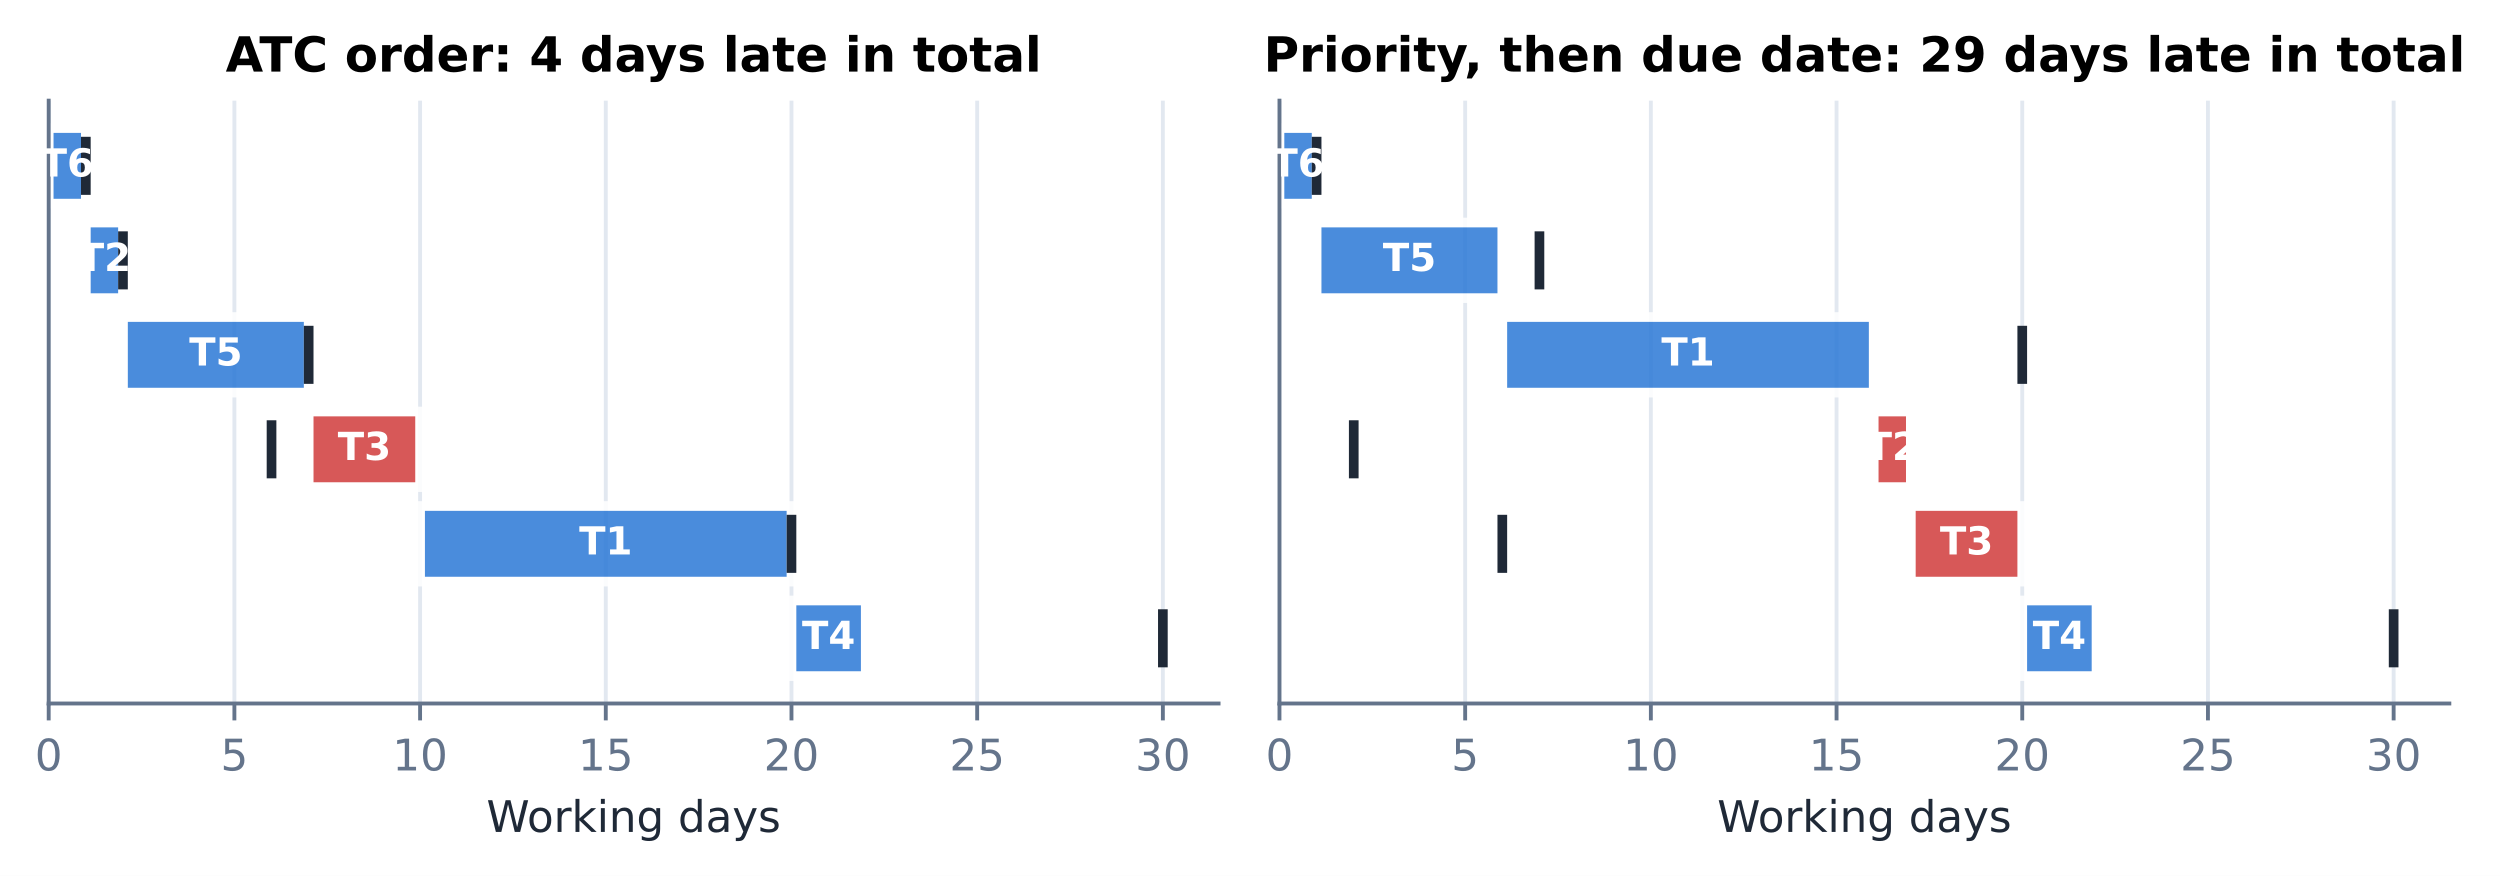
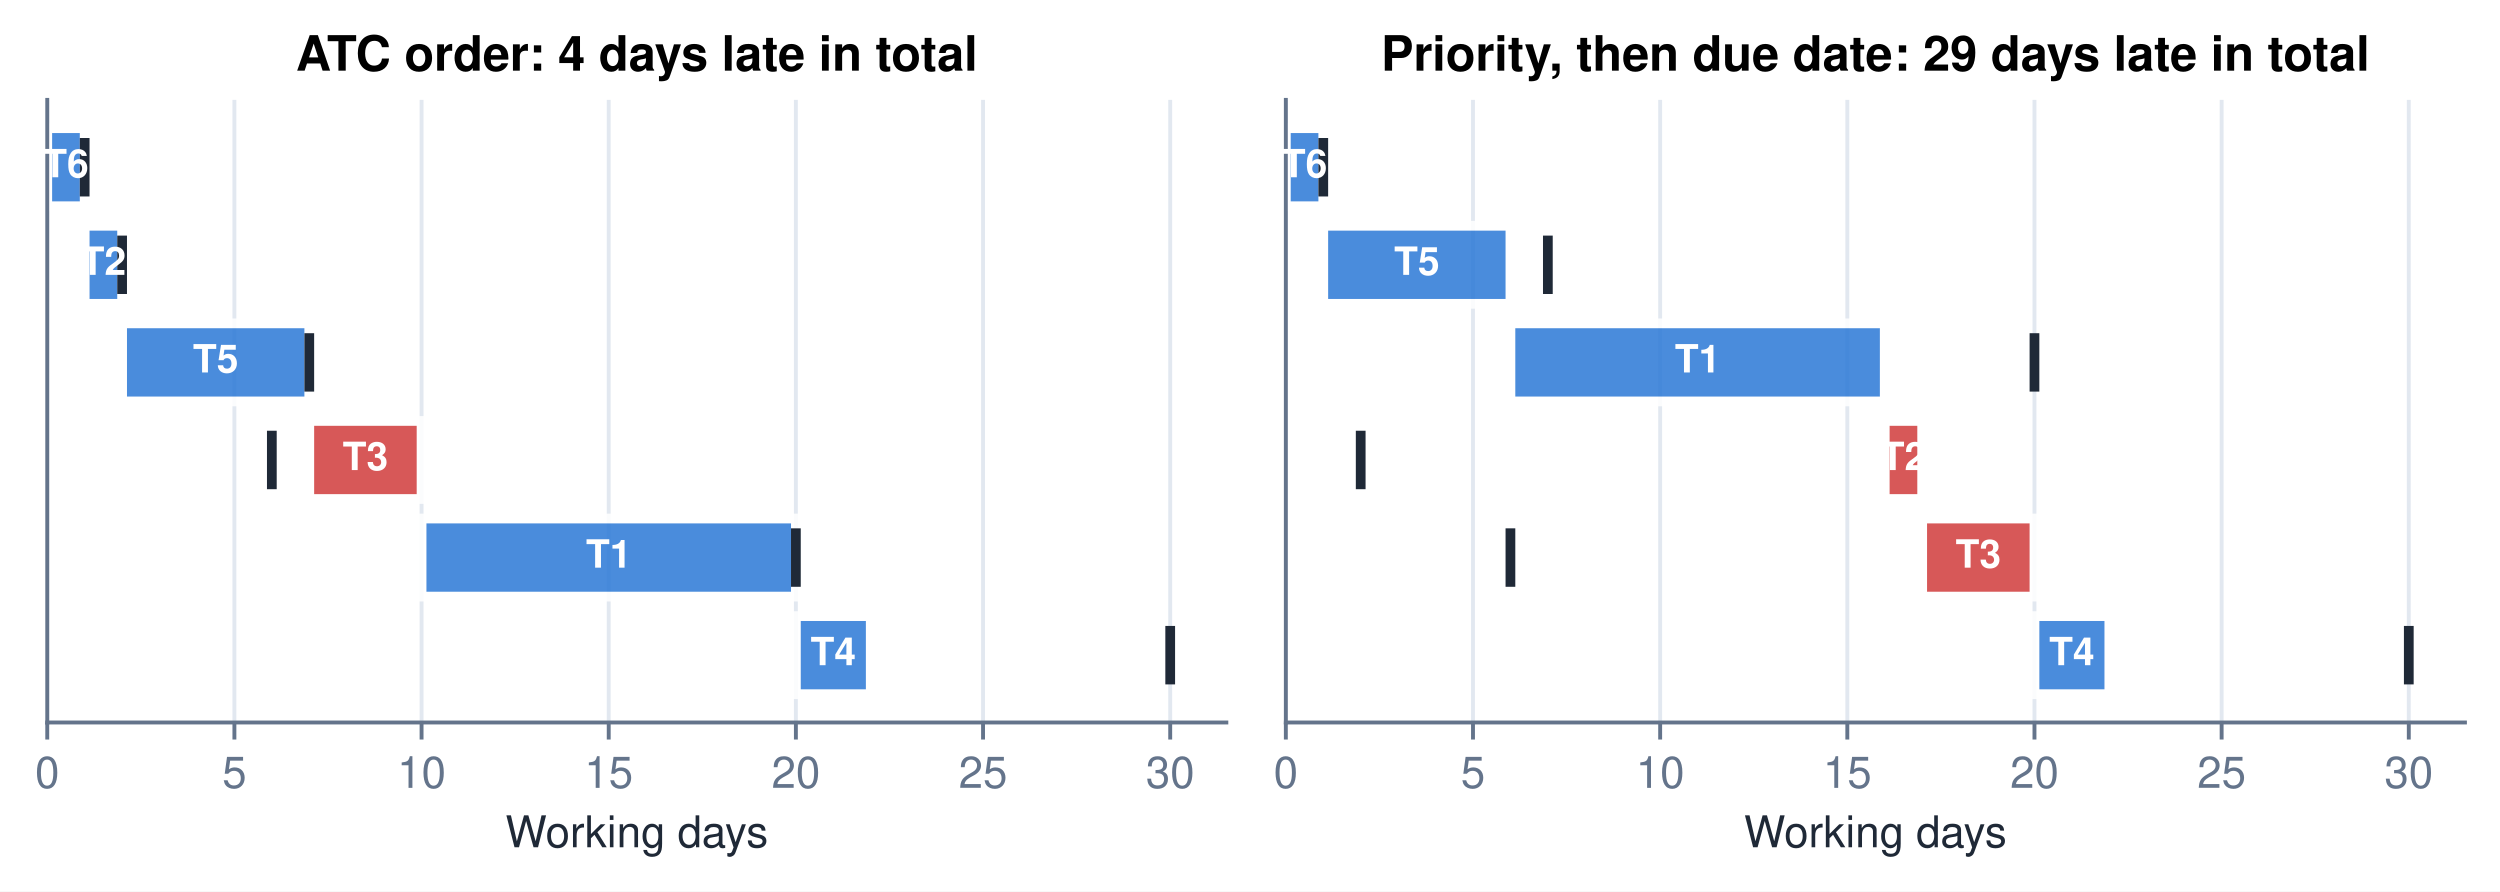
- <svg xmlns="http://www.w3.org/2000/svg" xmlns:xlink="http://www.w3.org/1999/xlink" width="516.626pt" height="180.997pt" viewBox="0 0 516.626 180.997" version="1.1">
+ <svg xmlns="http://www.w3.org/2000/svg" xmlns:xlink="http://www.w3.org/1999/xlink" width="513.366pt" height="183.068pt" viewBox="0 0 513.366 183.068" version="1.1">
  <defs>
    <style type="text/css">*{stroke-linejoin: round; stroke-linecap: butt}</style>
  </defs>
  <g id="figure_1">
    <g id="patch_1">
-       <path d="M 0 180.997  L 516.626 180.997  L 516.626 0  L 0 0  z " style="fill: #ffffff" />
+       <path d="M 0 183.068  L 513.366 183.068  L 513.366 0  L 0 0  z " style="fill: #ffffff" />
    </g>
    <g id="axes_1">
      <g id="patch_2">
-         <path d="M 10.063 145.377  L 251.819 145.377  L 251.819 20.798  L 10.063 20.798  z " style="fill: #ffffff" />
+         <path d="M 9.702 148.36  L 251.826 148.36  L 251.826 20.509  L 9.702 20.509  z " style="fill: #ffffff" />
      </g>
      <g id="matplotlib.axis_1">
        <g id="xtick_1">
          <g id="line2d_1">
-             <path d="M 10.063 145.377  L 10.063 20.798  " clip-path="url(#paafc435e92)" style="fill: none; stroke: #e2e8f0; stroke-width: 0.8; stroke-linecap: square" />
+             <path d="M 9.702 148.36  L 9.702 20.509  " clip-path="url(#p9c52acdbab)" style="fill: none; stroke: #e2e8f0; stroke-width: 0.8; stroke-linecap: square" />
          </g>
          <g id="line2d_2">
            <defs>
-               <path id="ma86a6812cb" d="M 0 0  L 0 3.5  " style="stroke: #64748b; stroke-width: 0.8" />
+               <path id="mafe373a6f6" d="M 0 0  L 0 3.5  " style="stroke: #64748b; stroke-width: 0.8" />
            </defs>
            <g>
-               <use xlink:href="#ma86a6812cb" x="10.063" y="145.377" style="fill: #64748b; stroke: #64748b; stroke-width: 0.8" />
+               <use xlink:href="#mafe373a6f6" x="9.702" y="148.36" style="fill: #64748b; stroke: #64748b; stroke-width: 0.8" />
            </g>
          </g>
          <g id="text_1">
-             <text style="font-size: 9px; font-family: 'DejaVu Sans'; text-anchor: middle; fill: #64748b" x="10.063" y="159.215" transform="rotate(-0 10.06312 159.2152)">0</text>
+             <text style="font-size: 9px; font-family: 'Helvetica Neue', 'Helvetica', 'Arial', 'DejaVu Sans', sans-serif; text-anchor: middle; fill: #64748b" x="9.702" y="161.787" transform="rotate(-0 9.701719 161.7868)">0</text>
          </g>
        </g>
        <g id="xtick_2">
          <g id="line2d_3">
-             <path d="M 48.437 145.377  L 48.437 20.798  " clip-path="url(#paafc435e92)" style="fill: none; stroke: #e2e8f0; stroke-width: 0.8; stroke-linecap: square" />
+             <path d="M 48.134 148.36  L 48.134 20.509  " clip-path="url(#p9c52acdbab)" style="fill: none; stroke: #e2e8f0; stroke-width: 0.8; stroke-linecap: square" />
          </g>
          <g id="line2d_4">
            <g>
-               <use xlink:href="#ma86a6812cb" x="48.437" y="145.377" style="fill: #64748b; stroke: #64748b; stroke-width: 0.8" />
+               <use xlink:href="#mafe373a6f6" x="48.134" y="148.36" style="fill: #64748b; stroke: #64748b; stroke-width: 0.8" />
            </g>
          </g>
          <g id="text_2">
-             <text style="font-size: 9px; font-family: 'DejaVu Sans'; text-anchor: middle; fill: #64748b" x="48.437" y="159.215" transform="rotate(-0 48.43715 159.2152)">5</text>
+             <text style="font-size: 9px; font-family: 'Helvetica Neue', 'Helvetica', 'Arial', 'DejaVu Sans', sans-serif; text-anchor: middle; fill: #64748b" x="48.134" y="161.787" transform="rotate(-0 48.13419 161.7868)">5</text>
          </g>
        </g>
        <g id="xtick_3">
          <g id="line2d_5">
-             <path d="M 86.811 145.377  L 86.811 20.798  " clip-path="url(#paafc435e92)" style="fill: none; stroke: #e2e8f0; stroke-width: 0.8; stroke-linecap: square" />
+             <path d="M 86.567 148.36  L 86.567 20.509  " clip-path="url(#p9c52acdbab)" style="fill: none; stroke: #e2e8f0; stroke-width: 0.8; stroke-linecap: square" />
          </g>
          <g id="line2d_6">
            <g>
-               <use xlink:href="#ma86a6812cb" x="86.811" y="145.377" style="fill: #64748b; stroke: #64748b; stroke-width: 0.8" />
+               <use xlink:href="#mafe373a6f6" x="86.567" y="148.36" style="fill: #64748b; stroke: #64748b; stroke-width: 0.8" />
            </g>
          </g>
          <g id="text_3">
-             <text style="font-size: 9px; font-family: 'DejaVu Sans'; text-anchor: middle; fill: #64748b" x="86.811" y="159.215" transform="rotate(-0 86.81118 159.2152)">10</text>
+             <text style="font-size: 9px; font-family: 'Helvetica Neue', 'Helvetica', 'Arial', 'DejaVu Sans', sans-serif; text-anchor: middle; fill: #64748b" x="86.567" y="161.787" transform="rotate(-0 86.56665 161.7868)">10</text>
          </g>
        </g>
        <g id="xtick_4">
          <g id="line2d_7">
-             <path d="M 125.185 145.377  L 125.185 20.798  " clip-path="url(#paafc435e92)" style="fill: none; stroke: #e2e8f0; stroke-width: 0.8; stroke-linecap: square" />
+             <path d="M 124.999 148.36  L 124.999 20.509  " clip-path="url(#p9c52acdbab)" style="fill: none; stroke: #e2e8f0; stroke-width: 0.8; stroke-linecap: square" />
          </g>
          <g id="line2d_8">
            <g>
-               <use xlink:href="#ma86a6812cb" x="125.185" y="145.377" style="fill: #64748b; stroke: #64748b; stroke-width: 0.8" />
+               <use xlink:href="#mafe373a6f6" x="124.999" y="148.36" style="fill: #64748b; stroke: #64748b; stroke-width: 0.8" />
            </g>
          </g>
          <g id="text_4">
-             <text style="font-size: 9px; font-family: 'DejaVu Sans'; text-anchor: middle; fill: #64748b" x="125.185" y="159.215" transform="rotate(-0 125.1852 159.2152)">15</text>
+             <text style="font-size: 9px; font-family: 'Helvetica Neue', 'Helvetica', 'Arial', 'DejaVu Sans', sans-serif; text-anchor: middle; fill: #64748b" x="124.999" y="161.787" transform="rotate(-0 124.9991 161.7868)">15</text>
          </g>
        </g>
        <g id="xtick_5">
          <g id="line2d_9">
-             <path d="M 163.559 145.377  L 163.559 20.798  " clip-path="url(#paafc435e92)" style="fill: none; stroke: #e2e8f0; stroke-width: 0.8; stroke-linecap: square" />
+             <path d="M 163.432 148.36  L 163.432 20.509  " clip-path="url(#p9c52acdbab)" style="fill: none; stroke: #e2e8f0; stroke-width: 0.8; stroke-linecap: square" />
          </g>
          <g id="line2d_10">
            <g>
-               <use xlink:href="#ma86a6812cb" x="163.559" y="145.377" style="fill: #64748b; stroke: #64748b; stroke-width: 0.8" />
+               <use xlink:href="#mafe373a6f6" x="163.432" y="148.36" style="fill: #64748b; stroke: #64748b; stroke-width: 0.8" />
            </g>
          </g>
          <g id="text_5">
-             <text style="font-size: 9px; font-family: 'DejaVu Sans'; text-anchor: middle; fill: #64748b" x="163.559" y="159.215" transform="rotate(-0 163.5592 159.2152)">20</text>
+             <text style="font-size: 9px; font-family: 'Helvetica Neue', 'Helvetica', 'Arial', 'DejaVu Sans', sans-serif; text-anchor: middle; fill: #64748b" x="163.432" y="161.787" transform="rotate(-0 163.4316 161.7868)">20</text>
          </g>
        </g>
        <g id="xtick_6">
          <g id="line2d_11">
-             <path d="M 201.933 145.377  L 201.933 20.798  " clip-path="url(#paafc435e92)" style="fill: none; stroke: #e2e8f0; stroke-width: 0.8; stroke-linecap: square" />
+             <path d="M 201.864 148.36  L 201.864 20.509  " clip-path="url(#p9c52acdbab)" style="fill: none; stroke: #e2e8f0; stroke-width: 0.8; stroke-linecap: square" />
          </g>
          <g id="line2d_12">
            <g>
-               <use xlink:href="#ma86a6812cb" x="201.933" y="145.377" style="fill: #64748b; stroke: #64748b; stroke-width: 0.8" />
+               <use xlink:href="#mafe373a6f6" x="201.864" y="148.36" style="fill: #64748b; stroke: #64748b; stroke-width: 0.8" />
            </g>
          </g>
          <g id="text_6">
-             <text style="font-size: 9px; font-family: 'DejaVu Sans'; text-anchor: middle; fill: #64748b" x="201.933" y="159.215" transform="rotate(-0 201.9333 159.2152)">25</text>
+             <text style="font-size: 9px; font-family: 'Helvetica Neue', 'Helvetica', 'Arial', 'DejaVu Sans', sans-serif; text-anchor: middle; fill: #64748b" x="201.864" y="161.787" transform="rotate(-0 201.8641 161.7868)">25</text>
          </g>
        </g>
        <g id="xtick_7">
          <g id="line2d_13">
-             <path d="M 240.307 145.377  L 240.307 20.798  " clip-path="url(#paafc435e92)" style="fill: none; stroke: #e2e8f0; stroke-width: 0.8; stroke-linecap: square" />
+             <path d="M 240.297 148.36  L 240.297 20.509  " clip-path="url(#p9c52acdbab)" style="fill: none; stroke: #e2e8f0; stroke-width: 0.8; stroke-linecap: square" />
          </g>
          <g id="line2d_14">
            <g>
-               <use xlink:href="#ma86a6812cb" x="240.307" y="145.377" style="fill: #64748b; stroke: #64748b; stroke-width: 0.8" />
+               <use xlink:href="#mafe373a6f6" x="240.297" y="148.36" style="fill: #64748b; stroke: #64748b; stroke-width: 0.8" />
            </g>
          </g>
          <g id="text_7">
-             <text style="font-size: 9px; font-family: 'DejaVu Sans'; text-anchor: middle; fill: #64748b" x="240.307" y="159.215" transform="rotate(-0 240.3073 159.2152)">30</text>
+             <text style="font-size: 9px; font-family: 'Helvetica Neue', 'Helvetica', 'Arial', 'DejaVu Sans', sans-serif; text-anchor: middle; fill: #64748b" x="240.297" y="161.787" transform="rotate(-0 240.2965 161.7868)">30</text>
          </g>
        </g>
        <g id="text_8">
-           <text style="font-size: 9px; font-family: 'DejaVu Sans'; text-anchor: middle; fill: #1f2937" x="130.941" y="171.926" transform="rotate(-0 130.9413 171.9255)">Working days</text>
+           <text style="font-size: 9px; font-family: 'Helvetica Neue', 'Helvetica', 'Arial', 'DejaVu Sans', sans-serif; text-anchor: middle; fill: #1f2937" x="130.764" y="173.987" transform="rotate(-0 130.764 173.9867)">Working days</text>
        </g>
      </g>
      <g id="matplotlib.axis_2" />
      <g id="patch_3">
-         <path d="M 10.063 26.461  L 17.738 26.461  L 17.738 42.082  L 10.063 42.082  z " clip-path="url(#paafc435e92)" style="fill: #2a78d6; opacity: 0.85; stroke: #ffffff; stroke-width: 2; stroke-linejoin: miter" />
+         <path d="M 9.702 26.321  L 17.388 26.321  L 17.388 42.352  L 9.702 42.352  z " clip-path="url(#p9c52acdbab)" style="fill: #2a78d6; opacity: 0.85; stroke: #ffffff; stroke-width: 2; stroke-linejoin: miter" />
      </g>
      <g id="patch_4">
-         <path d="M 17.738 45.987  L 25.413 45.987  L 25.413 61.609  L 17.738 61.609  z " clip-path="url(#paafc435e92)" style="fill: #2a78d6; opacity: 0.85; stroke: #ffffff; stroke-width: 2; stroke-linejoin: miter" />
+         <path d="M 17.388 46.36  L 25.075 46.36  L 25.075 62.392  L 17.388 62.392  z " clip-path="url(#p9c52acdbab)" style="fill: #2a78d6; opacity: 0.85; stroke: #ffffff; stroke-width: 2; stroke-linejoin: miter" />
      </g>
      <g id="patch_5">
-         <path d="M 25.413 65.514  L 63.787 65.514  L 63.787 81.135  L 25.413 81.135  z " clip-path="url(#paafc435e92)" style="fill: #2a78d6; opacity: 0.85; stroke: #ffffff; stroke-width: 2; stroke-linejoin: miter" />
+         <path d="M 25.075 66.399  L 63.507 66.399  L 63.507 82.431  L 25.075 82.431  z " clip-path="url(#p9c52acdbab)" style="fill: #2a78d6; opacity: 0.85; stroke: #ffffff; stroke-width: 2; stroke-linejoin: miter" />
      </g>
      <g id="patch_6">
-         <path d="M 63.787 85.04  L 86.811 85.04  L 86.811 100.661  L 63.787 100.661  z " clip-path="url(#paafc435e92)" style="fill: #d03b3b; opacity: 0.85; stroke: #ffffff; stroke-width: 2; stroke-linejoin: miter" />
+         <path d="M 63.507 86.439  L 86.567 86.439  L 86.567 102.47  L 63.507 102.47  z " clip-path="url(#p9c52acdbab)" style="fill: #d03b3b; opacity: 0.85; stroke: #ffffff; stroke-width: 2; stroke-linejoin: miter" />
      </g>
      <g id="patch_7">
-         <path d="M 86.811 104.567  L 163.559 104.567  L 163.559 120.188  L 86.811 120.188  z " clip-path="url(#paafc435e92)" style="fill: #2a78d6; opacity: 0.85; stroke: #ffffff; stroke-width: 2; stroke-linejoin: miter" />
+         <path d="M 86.567 106.478  L 163.432 106.478  L 163.432 122.51  L 86.567 122.51  z " clip-path="url(#p9c52acdbab)" style="fill: #2a78d6; opacity: 0.85; stroke: #ffffff; stroke-width: 2; stroke-linejoin: miter" />
      </g>
      <g id="patch_8">
-         <path d="M 163.559 124.093  L 178.909 124.093  L 178.909 139.714  L 163.559 139.714  z " clip-path="url(#paafc435e92)" style="fill: #2a78d6; opacity: 0.85; stroke: #ffffff; stroke-width: 2; stroke-linejoin: miter" />
+         <path d="M 163.432 126.517  L 178.805 126.517  L 178.805 142.549  L 163.432 142.549  z " clip-path="url(#p9c52acdbab)" style="fill: #2a78d6; opacity: 0.85; stroke: #ffffff; stroke-width: 2; stroke-linejoin: miter" />
      </g>
      <g id="line2d_15">
-         <path d="M 17.738 34.272  " clip-path="url(#paafc435e92)" style="fill: none; stroke: #1f2937; stroke-width: 1.5; stroke-linecap: square" />
+         <path d="M 17.388 34.337  " clip-path="url(#p9c52acdbab)" style="fill: none; stroke: #1f2937; stroke-width: 1.5; stroke-linecap: square" />
        <defs>
-           <path id="mffd0797bcb" d="M 0 6  L 0 -6  " style="stroke: #1f2937; stroke-width: 2" />
+           <path id="m4d6dc78d09" d="M 0 6  L 0 -6  " style="stroke: #1f2937; stroke-width: 2" />
        </defs>
-         <g clip-path="url(#paafc435e92)">
-           <use xlink:href="#mffd0797bcb" x="17.738" y="34.272" style="fill: #1f2937; stroke: #1f2937; stroke-width: 2" />
+         <g clip-path="url(#p9c52acdbab)">
+           <use xlink:href="#m4d6dc78d09" x="17.388" y="34.337" style="fill: #1f2937; stroke: #1f2937; stroke-width: 2" />
        </g>
      </g>
      <g id="line2d_16">
-         <path d="M 25.413 53.798  " clip-path="url(#paafc435e92)" style="fill: none; stroke: #1f2937; stroke-width: 1.5; stroke-linecap: square" />
-         <g clip-path="url(#paafc435e92)">
-           <use xlink:href="#mffd0797bcb" x="25.413" y="53.798" style="fill: #1f2937; stroke: #1f2937; stroke-width: 2" />
+         <path d="M 25.075 54.376  " clip-path="url(#p9c52acdbab)" style="fill: none; stroke: #1f2937; stroke-width: 1.5; stroke-linecap: square" />
+         <g clip-path="url(#p9c52acdbab)">
+           <use xlink:href="#m4d6dc78d09" x="25.075" y="54.376" style="fill: #1f2937; stroke: #1f2937; stroke-width: 2" />
        </g>
      </g>
      <g id="line2d_17">
-         <path d="M 63.787 73.324  " clip-path="url(#paafc435e92)" style="fill: none; stroke: #1f2937; stroke-width: 1.5; stroke-linecap: square" />
-         <g clip-path="url(#paafc435e92)">
-           <use xlink:href="#mffd0797bcb" x="63.787" y="73.324" style="fill: #1f2937; stroke: #1f2937; stroke-width: 2" />
+         <path d="M 63.507 74.415  " clip-path="url(#p9c52acdbab)" style="fill: none; stroke: #1f2937; stroke-width: 1.5; stroke-linecap: square" />
+         <g clip-path="url(#p9c52acdbab)">
+           <use xlink:href="#m4d6dc78d09" x="63.507" y="74.415" style="fill: #1f2937; stroke: #1f2937; stroke-width: 2" />
        </g>
      </g>
      <g id="line2d_18">
-         <path d="M 56.112 92.851  " clip-path="url(#paafc435e92)" style="fill: none; stroke: #1f2937; stroke-width: 1.5; stroke-linecap: square" />
-         <g clip-path="url(#paafc435e92)">
-           <use xlink:href="#mffd0797bcb" x="56.112" y="92.851" style="fill: #1f2937; stroke: #1f2937; stroke-width: 2" />
+         <path d="M 55.821 94.454  " clip-path="url(#p9c52acdbab)" style="fill: none; stroke: #1f2937; stroke-width: 1.5; stroke-linecap: square" />
+         <g clip-path="url(#p9c52acdbab)">
+           <use xlink:href="#m4d6dc78d09" x="55.821" y="94.454" style="fill: #1f2937; stroke: #1f2937; stroke-width: 2" />
        </g>
      </g>
      <g id="line2d_19">
-         <path d="M 163.559 112.377  " clip-path="url(#paafc435e92)" style="fill: none; stroke: #1f2937; stroke-width: 1.5; stroke-linecap: square" />
-         <g clip-path="url(#paafc435e92)">
-           <use xlink:href="#mffd0797bcb" x="163.559" y="112.377" style="fill: #1f2937; stroke: #1f2937; stroke-width: 2" />
+         <path d="M 163.432 114.494  " clip-path="url(#p9c52acdbab)" style="fill: none; stroke: #1f2937; stroke-width: 1.5; stroke-linecap: square" />
+         <g clip-path="url(#p9c52acdbab)">
+           <use xlink:href="#m4d6dc78d09" x="163.432" y="114.494" style="fill: #1f2937; stroke: #1f2937; stroke-width: 2" />
        </g>
      </g>
      <g id="line2d_20">
-         <path d="M 240.307 131.903  " clip-path="url(#paafc435e92)" style="fill: none; stroke: #1f2937; stroke-width: 1.5; stroke-linecap: square" />
-         <g clip-path="url(#paafc435e92)">
-           <use xlink:href="#mffd0797bcb" x="240.307" y="131.903" style="fill: #1f2937; stroke: #1f2937; stroke-width: 2" />
+         <path d="M 240.297 134.533  " clip-path="url(#p9c52acdbab)" style="fill: none; stroke: #1f2937; stroke-width: 1.5; stroke-linecap: square" />
+         <g clip-path="url(#p9c52acdbab)">
+           <use xlink:href="#m4d6dc78d09" x="240.297" y="134.533" style="fill: #1f2937; stroke: #1f2937; stroke-width: 2" />
        </g>
      </g>
      <g id="patch_9">
-         <path d="M 10.063 145.377  L 10.063 20.798  " style="fill: none; stroke: #64748b; stroke-width: 0.8; stroke-linejoin: miter; stroke-linecap: square" />
+         <path d="M 9.702 148.36  L 9.702 20.509  " style="fill: none; stroke: #64748b; stroke-width: 0.8; stroke-linejoin: miter; stroke-linecap: square" />
      </g>
      <g id="patch_10">
-         <path d="M 10.063 145.377  L 251.819 145.377  " style="fill: none; stroke: #64748b; stroke-width: 0.8; stroke-linejoin: miter; stroke-linecap: square" />
+         <path d="M 9.702 148.36  L 251.826 148.36  " style="fill: none; stroke: #64748b; stroke-width: 0.8; stroke-linejoin: miter; stroke-linecap: square" />
      </g>
      <g id="text_9">
-         <text style="font-weight: 700; font-size: 8px; font-family: 'DejaVu Sans'; text-anchor: middle; fill: #ffffff" x="13.901" y="36.479" transform="rotate(-0 13.90053 36.47913)">T6</text>
+         <text style="font-weight: 700; font-size: 8px; font-family: 'Helvetica Neue', 'Helvetica', 'Arial', 'DejaVu Sans', sans-serif; text-anchor: middle; fill: #ffffff" x="13.545" y="36.405" transform="rotate(-0 13.54497 36.40464)">T6</text>
      </g>
      <g id="text_10">
-         <text style="font-weight: 700; font-size: 8px; font-family: 'DejaVu Sans'; text-anchor: middle; fill: #ffffff" x="21.575" y="56.005" transform="rotate(-0 21.57533 56.00549)">T2</text>
+         <text style="font-weight: 700; font-size: 8px; font-family: 'Helvetica Neue', 'Helvetica', 'Arial', 'DejaVu Sans', sans-serif; text-anchor: middle; fill: #ffffff" x="21.231" y="56.444" transform="rotate(-0 21.23146 56.44396)">T2</text>
      </g>
      <g id="text_11">
-         <text style="font-weight: 700; font-size: 8px; font-family: 'DejaVu Sans'; text-anchor: middle; fill: #ffffff" x="44.6" y="75.532" transform="rotate(-0 44.59975 75.53185)">T5</text>
+         <text style="font-weight: 700; font-size: 8px; font-family: 'Helvetica Neue', 'Helvetica', 'Arial', 'DejaVu Sans', sans-serif; text-anchor: middle; fill: #ffffff" x="44.291" y="76.483" transform="rotate(-0 44.29094 76.48329)">T5</text>
      </g>
      <g id="text_12">
-         <text style="font-weight: 700; font-size: 8px; font-family: 'DejaVu Sans'; text-anchor: middle; fill: #ffffff" x="75.299" y="95.058" transform="rotate(-0 75.29897 95.05821)">T3</text>
+         <text style="font-weight: 700; font-size: 8px; font-family: 'Helvetica Neue', 'Helvetica', 'Arial', 'DejaVu Sans', sans-serif; text-anchor: middle; fill: #ffffff" x="75.037" y="96.523" transform="rotate(-0 75.03691 96.52262)">T3</text>
      </g>
      <g id="text_13">
-         <text style="font-weight: 700; font-size: 8px; font-family: 'DejaVu Sans'; text-anchor: middle; fill: #ffffff" x="125.185" y="114.585" transform="rotate(-0 125.1852 114.5846)">T1</text>
+         <text style="font-weight: 700; font-size: 8px; font-family: 'Helvetica Neue', 'Helvetica', 'Arial', 'DejaVu Sans', sans-serif; text-anchor: middle; fill: #ffffff" x="124.999" y="116.562" transform="rotate(-0 124.9991 116.5619)">T1</text>
      </g>
      <g id="text_14">
-         <text style="font-weight: 700; font-size: 8px; font-family: 'DejaVu Sans'; text-anchor: middle; fill: #ffffff" x="171.234" y="134.111" transform="rotate(-0 171.234 134.1109)">T4</text>
+         <text style="font-weight: 700; font-size: 8px; font-family: 'Helvetica Neue', 'Helvetica', 'Arial', 'DejaVu Sans', sans-serif; text-anchor: middle; fill: #ffffff" x="171.118" y="136.601" transform="rotate(-0 171.1181 136.6013)">T4</text>
      </g>
      <g id="text_15">
-         <text style="font-weight: 700; font-size: 10px; font-family: 'DejaVu Sans'; text-anchor: middle" x="130.941" y="14.798" transform="rotate(-0 130.9413 14.79844)">ATC order: 4 days late in total</text>
+         <text style="font-weight: 700; font-size: 10px; font-family: 'Helvetica Neue', 'Helvetica', 'Arial', 'DejaVu Sans', sans-serif; text-anchor: middle" x="130.764" y="14.509" transform="rotate(-0 130.764 14.50938)">ATC order: 4 days late in total</text>
      </g>
    </g>
    <g id="axes_2">
      <g id="patch_11">
-         <path d="M 264.403 145.377  L 506.159 145.377  L 506.159 20.798  L 264.403 20.798  z " style="fill: #ffffff" />
+         <path d="M 264.042 148.36  L 506.166 148.36  L 506.166 20.509  L 264.042 20.509  z " style="fill: #ffffff" />
      </g>
      <g id="matplotlib.axis_3">
        <g id="xtick_8">
          <g id="line2d_21">
-             <path d="M 264.403 145.377  L 264.403 20.798  " clip-path="url(#pfd260afafa)" style="fill: none; stroke: #e2e8f0; stroke-width: 0.8; stroke-linecap: square" />
+             <path d="M 264.042 148.36  L 264.042 20.509  " clip-path="url(#p5484fbad1c)" style="fill: none; stroke: #e2e8f0; stroke-width: 0.8; stroke-linecap: square" />
          </g>
          <g id="line2d_22">
            <g>
-               <use xlink:href="#ma86a6812cb" x="264.403" y="145.377" style="fill: #64748b; stroke: #64748b; stroke-width: 0.8" />
+               <use xlink:href="#mafe373a6f6" x="264.042" y="148.36" style="fill: #64748b; stroke: #64748b; stroke-width: 0.8" />
            </g>
          </g>
          <g id="text_16">
-             <text style="font-size: 9px; font-family: 'DejaVu Sans'; text-anchor: middle; fill: #64748b" x="264.403" y="159.215" transform="rotate(-0 264.4031 159.2152)">0</text>
+             <text style="font-size: 9px; font-family: 'Helvetica Neue', 'Helvetica', 'Arial', 'DejaVu Sans', sans-serif; text-anchor: middle; fill: #64748b" x="264.042" y="161.787" transform="rotate(-0 264.0417 161.7868)">0</text>
          </g>
        </g>
        <g id="xtick_9">
          <g id="line2d_23">
-             <path d="M 302.777 145.377  L 302.777 20.798  " clip-path="url(#pfd260afafa)" style="fill: none; stroke: #e2e8f0; stroke-width: 0.8; stroke-linecap: square" />
+             <path d="M 302.474 148.36  L 302.474 20.509  " clip-path="url(#p5484fbad1c)" style="fill: none; stroke: #e2e8f0; stroke-width: 0.8; stroke-linecap: square" />
          </g>
          <g id="line2d_24">
            <g>
-               <use xlink:href="#ma86a6812cb" x="302.777" y="145.377" style="fill: #64748b; stroke: #64748b; stroke-width: 0.8" />
+               <use xlink:href="#mafe373a6f6" x="302.474" y="148.36" style="fill: #64748b; stroke: #64748b; stroke-width: 0.8" />
            </g>
          </g>
          <g id="text_17">
-             <text style="font-size: 9px; font-family: 'DejaVu Sans'; text-anchor: middle; fill: #64748b" x="302.777" y="159.215" transform="rotate(-0 302.7772 159.2152)">5</text>
+             <text style="font-size: 9px; font-family: 'Helvetica Neue', 'Helvetica', 'Arial', 'DejaVu Sans', sans-serif; text-anchor: middle; fill: #64748b" x="302.474" y="161.787" transform="rotate(-0 302.4742 161.7868)">5</text>
          </g>
        </g>
        <g id="xtick_10">
          <g id="line2d_25">
-             <path d="M 341.151 145.377  L 341.151 20.798  " clip-path="url(#pfd260afafa)" style="fill: none; stroke: #e2e8f0; stroke-width: 0.8; stroke-linecap: square" />
+             <path d="M 340.907 148.36  L 340.907 20.509  " clip-path="url(#p5484fbad1c)" style="fill: none; stroke: #e2e8f0; stroke-width: 0.8; stroke-linecap: square" />
          </g>
          <g id="line2d_26">
            <g>
-               <use xlink:href="#ma86a6812cb" x="341.151" y="145.377" style="fill: #64748b; stroke: #64748b; stroke-width: 0.8" />
+               <use xlink:href="#mafe373a6f6" x="340.907" y="148.36" style="fill: #64748b; stroke: #64748b; stroke-width: 0.8" />
            </g>
          </g>
          <g id="text_18">
-             <text style="font-size: 9px; font-family: 'DejaVu Sans'; text-anchor: middle; fill: #64748b" x="341.151" y="159.215" transform="rotate(-0 341.1512 159.2152)">10</text>
+             <text style="font-size: 9px; font-family: 'Helvetica Neue', 'Helvetica', 'Arial', 'DejaVu Sans', sans-serif; text-anchor: middle; fill: #64748b" x="340.907" y="161.787" transform="rotate(-0 340.9067 161.7868)">10</text>
          </g>
        </g>
        <g id="xtick_11">
          <g id="line2d_27">
-             <path d="M 379.525 145.377  L 379.525 20.798  " clip-path="url(#pfd260afafa)" style="fill: none; stroke: #e2e8f0; stroke-width: 0.8; stroke-linecap: square" />
+             <path d="M 379.339 148.36  L 379.339 20.509  " clip-path="url(#p5484fbad1c)" style="fill: none; stroke: #e2e8f0; stroke-width: 0.8; stroke-linecap: square" />
          </g>
          <g id="line2d_28">
            <g>
-               <use xlink:href="#ma86a6812cb" x="379.525" y="145.377" style="fill: #64748b; stroke: #64748b; stroke-width: 0.8" />
+               <use xlink:href="#mafe373a6f6" x="379.339" y="148.36" style="fill: #64748b; stroke: #64748b; stroke-width: 0.8" />
            </g>
          </g>
          <g id="text_19">
-             <text style="font-size: 9px; font-family: 'DejaVu Sans'; text-anchor: middle; fill: #64748b" x="379.525" y="159.215" transform="rotate(-0 379.5252 159.2152)">15</text>
+             <text style="font-size: 9px; font-family: 'Helvetica Neue', 'Helvetica', 'Arial', 'DejaVu Sans', sans-serif; text-anchor: middle; fill: #64748b" x="379.339" y="161.787" transform="rotate(-0 379.3391 161.7868)">15</text>
          </g>
        </g>
        <g id="xtick_12">
          <g id="line2d_29">
-             <path d="M 417.899 145.377  L 417.899 20.798  " clip-path="url(#pfd260afafa)" style="fill: none; stroke: #e2e8f0; stroke-width: 0.8; stroke-linecap: square" />
+             <path d="M 417.772 148.36  L 417.772 20.509  " clip-path="url(#p5484fbad1c)" style="fill: none; stroke: #e2e8f0; stroke-width: 0.8; stroke-linecap: square" />
          </g>
          <g id="line2d_30">
            <g>
-               <use xlink:href="#ma86a6812cb" x="417.899" y="145.377" style="fill: #64748b; stroke: #64748b; stroke-width: 0.8" />
+               <use xlink:href="#mafe373a6f6" x="417.772" y="148.36" style="fill: #64748b; stroke: #64748b; stroke-width: 0.8" />
            </g>
          </g>
          <g id="text_20">
-             <text style="font-size: 9px; font-family: 'DejaVu Sans'; text-anchor: middle; fill: #64748b" x="417.899" y="159.215" transform="rotate(-0 417.8992 159.2152)">20</text>
+             <text style="font-size: 9px; font-family: 'Helvetica Neue', 'Helvetica', 'Arial', 'DejaVu Sans', sans-serif; text-anchor: middle; fill: #64748b" x="417.772" y="161.787" transform="rotate(-0 417.7716 161.7868)">20</text>
          </g>
        </g>
        <g id="xtick_13">
          <g id="line2d_31">
-             <path d="M 456.273 145.377  L 456.273 20.798  " clip-path="url(#pfd260afafa)" style="fill: none; stroke: #e2e8f0; stroke-width: 0.8; stroke-linecap: square" />
+             <path d="M 456.204 148.36  L 456.204 20.509  " clip-path="url(#p5484fbad1c)" style="fill: none; stroke: #e2e8f0; stroke-width: 0.8; stroke-linecap: square" />
          </g>
          <g id="line2d_32">
            <g>
-               <use xlink:href="#ma86a6812cb" x="456.273" y="145.377" style="fill: #64748b; stroke: #64748b; stroke-width: 0.8" />
+               <use xlink:href="#mafe373a6f6" x="456.204" y="148.36" style="fill: #64748b; stroke: #64748b; stroke-width: 0.8" />
            </g>
          </g>
          <g id="text_21">
-             <text style="font-size: 9px; font-family: 'DejaVu Sans'; text-anchor: middle; fill: #64748b" x="456.273" y="159.215" transform="rotate(-0 456.2733 159.2152)">25</text>
+             <text style="font-size: 9px; font-family: 'Helvetica Neue', 'Helvetica', 'Arial', 'DejaVu Sans', sans-serif; text-anchor: middle; fill: #64748b" x="456.204" y="161.787" transform="rotate(-0 456.2041 161.7868)">25</text>
          </g>
        </g>
        <g id="xtick_14">
          <g id="line2d_33">
-             <path d="M 494.647 145.377  L 494.647 20.798  " clip-path="url(#pfd260afafa)" style="fill: none; stroke: #e2e8f0; stroke-width: 0.8; stroke-linecap: square" />
+             <path d="M 494.637 148.36  L 494.637 20.509  " clip-path="url(#p5484fbad1c)" style="fill: none; stroke: #e2e8f0; stroke-width: 0.8; stroke-linecap: square" />
          </g>
          <g id="line2d_34">
            <g>
-               <use xlink:href="#ma86a6812cb" x="494.647" y="145.377" style="fill: #64748b; stroke: #64748b; stroke-width: 0.8" />
+               <use xlink:href="#mafe373a6f6" x="494.637" y="148.36" style="fill: #64748b; stroke: #64748b; stroke-width: 0.8" />
            </g>
          </g>
          <g id="text_22">
-             <text style="font-size: 9px; font-family: 'DejaVu Sans'; text-anchor: middle; fill: #64748b" x="494.647" y="159.215" transform="rotate(-0 494.6473 159.2152)">30</text>
+             <text style="font-size: 9px; font-family: 'Helvetica Neue', 'Helvetica', 'Arial', 'DejaVu Sans', sans-serif; text-anchor: middle; fill: #64748b" x="494.637" y="161.787" transform="rotate(-0 494.6365 161.7868)">30</text>
          </g>
        </g>
        <g id="text_23">
-           <text style="font-size: 9px; font-family: 'DejaVu Sans'; text-anchor: middle; fill: #1f2937" x="385.281" y="171.926" transform="rotate(-0 385.2813 171.9255)">Working days</text>
+           <text style="font-size: 9px; font-family: 'Helvetica Neue', 'Helvetica', 'Arial', 'DejaVu Sans', sans-serif; text-anchor: middle; fill: #1f2937" x="385.104" y="173.987" transform="rotate(-0 385.104 173.9867)">Working days</text>
        </g>
      </g>
      <g id="matplotlib.axis_4" />
      <g id="patch_12">
-         <path d="M 264.403 26.461  L 272.078 26.461  L 272.078 42.082  L 264.403 42.082  z " clip-path="url(#pfd260afafa)" style="fill: #2a78d6; opacity: 0.85; stroke: #ffffff; stroke-width: 2; stroke-linejoin: miter" />
+         <path d="M 264.042 26.321  L 271.728 26.321  L 271.728 42.352  L 264.042 42.352  z " clip-path="url(#p5484fbad1c)" style="fill: #2a78d6; opacity: 0.85; stroke: #ffffff; stroke-width: 2; stroke-linejoin: miter" />
      </g>
      <g id="patch_13">
-         <path d="M 272.078 45.987  L 310.452 45.987  L 310.452 61.609  L 272.078 61.609  z " clip-path="url(#pfd260afafa)" style="fill: #2a78d6; opacity: 0.85; stroke: #ffffff; stroke-width: 2; stroke-linejoin: miter" />
+         <path d="M 271.728 46.36  L 310.161 46.36  L 310.161 62.392  L 271.728 62.392  z " clip-path="url(#p5484fbad1c)" style="fill: #2a78d6; opacity: 0.85; stroke: #ffffff; stroke-width: 2; stroke-linejoin: miter" />
      </g>
      <g id="patch_14">
-         <path d="M 310.452 65.514  L 387.2 65.514  L 387.2 81.135  L 310.452 81.135  z " clip-path="url(#pfd260afafa)" style="fill: #2a78d6; opacity: 0.85; stroke: #ffffff; stroke-width: 2; stroke-linejoin: miter" />
+         <path d="M 310.161 66.399  L 387.026 66.399  L 387.026 82.431  L 310.161 82.431  z " clip-path="url(#p5484fbad1c)" style="fill: #2a78d6; opacity: 0.85; stroke: #ffffff; stroke-width: 2; stroke-linejoin: miter" />
      </g>
      <g id="patch_15">
-         <path d="M 387.2 85.04  L 394.875 85.04  L 394.875 100.661  L 387.2 100.661  z " clip-path="url(#pfd260afafa)" style="fill: #d03b3b; opacity: 0.85; stroke: #ffffff; stroke-width: 2; stroke-linejoin: miter" />
+         <path d="M 387.026 86.439  L 394.712 86.439  L 394.712 102.47  L 387.026 102.47  z " clip-path="url(#p5484fbad1c)" style="fill: #d03b3b; opacity: 0.85; stroke: #ffffff; stroke-width: 2; stroke-linejoin: miter" />
      </g>
      <g id="patch_16">
-         <path d="M 394.875 104.567  L 417.899 104.567  L 417.899 120.188  L 394.875 120.188  z " clip-path="url(#pfd260afafa)" style="fill: #d03b3b; opacity: 0.85; stroke: #ffffff; stroke-width: 2; stroke-linejoin: miter" />
+         <path d="M 394.712 106.478  L 417.772 106.478  L 417.772 122.51  L 394.712 122.51  z " clip-path="url(#p5484fbad1c)" style="fill: #d03b3b; opacity: 0.85; stroke: #ffffff; stroke-width: 2; stroke-linejoin: miter" />
      </g>
      <g id="patch_17">
-         <path d="M 417.899 124.093  L 433.249 124.093  L 433.249 139.714  L 417.899 139.714  z " clip-path="url(#pfd260afafa)" style="fill: #2a78d6; opacity: 0.85; stroke: #ffffff; stroke-width: 2; stroke-linejoin: miter" />
+         <path d="M 417.772 126.517  L 433.145 126.517  L 433.145 142.549  L 417.772 142.549  z " clip-path="url(#p5484fbad1c)" style="fill: #2a78d6; opacity: 0.85; stroke: #ffffff; stroke-width: 2; stroke-linejoin: miter" />
      </g>
      <g id="line2d_35">
-         <path d="M 272.078 34.272  " clip-path="url(#pfd260afafa)" style="fill: none; stroke: #1f2937; stroke-width: 1.5; stroke-linecap: square" />
-         <g clip-path="url(#pfd260afafa)">
-           <use xlink:href="#mffd0797bcb" x="272.078" y="34.272" style="fill: #1f2937; stroke: #1f2937; stroke-width: 2" />
+         <path d="M 271.728 34.337  " clip-path="url(#p5484fbad1c)" style="fill: none; stroke: #1f2937; stroke-width: 1.5; stroke-linecap: square" />
+         <g clip-path="url(#p5484fbad1c)">
+           <use xlink:href="#m4d6dc78d09" x="271.728" y="34.337" style="fill: #1f2937; stroke: #1f2937; stroke-width: 2" />
        </g>
      </g>
      <g id="line2d_36">
-         <path d="M 318.127 53.798  " clip-path="url(#pfd260afafa)" style="fill: none; stroke: #1f2937; stroke-width: 1.5; stroke-linecap: square" />
-         <g clip-path="url(#pfd260afafa)">
-           <use xlink:href="#mffd0797bcb" x="318.127" y="53.798" style="fill: #1f2937; stroke: #1f2937; stroke-width: 2" />
+         <path d="M 317.847 54.376  " clip-path="url(#p5484fbad1c)" style="fill: none; stroke: #1f2937; stroke-width: 1.5; stroke-linecap: square" />
+         <g clip-path="url(#p5484fbad1c)">
+           <use xlink:href="#m4d6dc78d09" x="317.847" y="54.376" style="fill: #1f2937; stroke: #1f2937; stroke-width: 2" />
        </g>
      </g>
      <g id="line2d_37">
-         <path d="M 417.899 73.324  " clip-path="url(#pfd260afafa)" style="fill: none; stroke: #1f2937; stroke-width: 1.5; stroke-linecap: square" />
-         <g clip-path="url(#pfd260afafa)">
-           <use xlink:href="#mffd0797bcb" x="417.899" y="73.324" style="fill: #1f2937; stroke: #1f2937; stroke-width: 2" />
+         <path d="M 417.772 74.415  " clip-path="url(#p5484fbad1c)" style="fill: none; stroke: #1f2937; stroke-width: 1.5; stroke-linecap: square" />
+         <g clip-path="url(#p5484fbad1c)">
+           <use xlink:href="#m4d6dc78d09" x="417.772" y="74.415" style="fill: #1f2937; stroke: #1f2937; stroke-width: 2" />
        </g>
      </g>
      <g id="line2d_38">
-         <path d="M 279.753 92.851  " clip-path="url(#pfd260afafa)" style="fill: none; stroke: #1f2937; stroke-width: 1.5; stroke-linecap: square" />
-         <g clip-path="url(#pfd260afafa)">
-           <use xlink:href="#mffd0797bcb" x="279.753" y="92.851" style="fill: #1f2937; stroke: #1f2937; stroke-width: 2" />
+         <path d="M 279.415 94.454  " clip-path="url(#p5484fbad1c)" style="fill: none; stroke: #1f2937; stroke-width: 1.5; stroke-linecap: square" />
+         <g clip-path="url(#p5484fbad1c)">
+           <use xlink:href="#m4d6dc78d09" x="279.415" y="94.454" style="fill: #1f2937; stroke: #1f2937; stroke-width: 2" />
        </g>
      </g>
      <g id="line2d_39">
-         <path d="M 310.452 112.377  " clip-path="url(#pfd260afafa)" style="fill: none; stroke: #1f2937; stroke-width: 1.5; stroke-linecap: square" />
-         <g clip-path="url(#pfd260afafa)">
-           <use xlink:href="#mffd0797bcb" x="310.452" y="112.377" style="fill: #1f2937; stroke: #1f2937; stroke-width: 2" />
+         <path d="M 310.161 114.494  " clip-path="url(#p5484fbad1c)" style="fill: none; stroke: #1f2937; stroke-width: 1.5; stroke-linecap: square" />
+         <g clip-path="url(#p5484fbad1c)">
+           <use xlink:href="#m4d6dc78d09" x="310.161" y="114.494" style="fill: #1f2937; stroke: #1f2937; stroke-width: 2" />
        </g>
      </g>
      <g id="line2d_40">
-         <path d="M 494.647 131.903  " clip-path="url(#pfd260afafa)" style="fill: none; stroke: #1f2937; stroke-width: 1.5; stroke-linecap: square" />
-         <g clip-path="url(#pfd260afafa)">
-           <use xlink:href="#mffd0797bcb" x="494.647" y="131.903" style="fill: #1f2937; stroke: #1f2937; stroke-width: 2" />
+         <path d="M 494.637 134.533  " clip-path="url(#p5484fbad1c)" style="fill: none; stroke: #1f2937; stroke-width: 1.5; stroke-linecap: square" />
+         <g clip-path="url(#p5484fbad1c)">
+           <use xlink:href="#m4d6dc78d09" x="494.637" y="134.533" style="fill: #1f2937; stroke: #1f2937; stroke-width: 2" />
        </g>
      </g>
      <g id="patch_18">
-         <path d="M 264.403 145.377  L 264.403 20.798  " style="fill: none; stroke: #64748b; stroke-width: 0.8; stroke-linejoin: miter; stroke-linecap: square" />
+         <path d="M 264.042 148.36  L 264.042 20.509  " style="fill: none; stroke: #64748b; stroke-width: 0.8; stroke-linejoin: miter; stroke-linecap: square" />
      </g>
      <g id="patch_19">
-         <path d="M 264.403 145.377  L 506.159 145.377  " style="fill: none; stroke: #64748b; stroke-width: 0.8; stroke-linejoin: miter; stroke-linecap: square" />
+         <path d="M 264.042 148.36  L 506.166 148.36  " style="fill: none; stroke: #64748b; stroke-width: 0.8; stroke-linejoin: miter; stroke-linecap: square" />
      </g>
      <g id="text_24">
-         <text style="font-weight: 700; font-size: 8px; font-family: 'DejaVu Sans'; text-anchor: middle; fill: #ffffff" x="268.241" y="36.479" transform="rotate(-0 268.2405 36.47913)">T6</text>
+         <text style="font-weight: 700; font-size: 8px; font-family: 'Helvetica Neue', 'Helvetica', 'Arial', 'DejaVu Sans', sans-serif; text-anchor: middle; fill: #ffffff" x="267.885" y="36.405" transform="rotate(-0 267.885 36.40464)">T6</text>
      </g>
      <g id="text_25">
-         <text style="font-weight: 700; font-size: 8px; font-family: 'DejaVu Sans'; text-anchor: middle; fill: #ffffff" x="291.265" y="56.005" transform="rotate(-0 291.2649 56.00549)">T5</text>
+         <text style="font-weight: 700; font-size: 8px; font-family: 'Helvetica Neue', 'Helvetica', 'Arial', 'DejaVu Sans', sans-serif; text-anchor: middle; fill: #ffffff" x="290.944" y="56.444" transform="rotate(-0 290.9444 56.44396)">T5</text>
      </g>
      <g id="text_26">
-         <text style="font-weight: 700; font-size: 8px; font-family: 'DejaVu Sans'; text-anchor: middle; fill: #ffffff" x="348.826" y="75.532" transform="rotate(-0 348.826 75.53185)">T1</text>
+         <text style="font-weight: 700; font-size: 8px; font-family: 'Helvetica Neue', 'Helvetica', 'Arial', 'DejaVu Sans', sans-serif; text-anchor: middle; fill: #ffffff" x="348.593" y="76.483" transform="rotate(-0 348.5931 76.48329)">T1</text>
      </g>
      <g id="text_27">
-         <text style="font-weight: 700; font-size: 8px; font-family: 'DejaVu Sans'; text-anchor: middle; fill: #ffffff" x="391.037" y="95.058" transform="rotate(-0 391.0374 95.05821)">T2</text>
+         <text style="font-weight: 700; font-size: 8px; font-family: 'Helvetica Neue', 'Helvetica', 'Arial', 'DejaVu Sans', sans-serif; text-anchor: middle; fill: #ffffff" x="390.869" y="96.523" transform="rotate(-0 390.8689 96.52262)">T2</text>
      </g>
      <g id="text_28">
-         <text style="font-weight: 700; font-size: 8px; font-family: 'DejaVu Sans'; text-anchor: middle; fill: #ffffff" x="406.387" y="114.585" transform="rotate(-0 406.387 114.5846)">T3</text>
+         <text style="font-weight: 700; font-size: 8px; font-family: 'Helvetica Neue', 'Helvetica', 'Arial', 'DejaVu Sans', sans-serif; text-anchor: middle; fill: #ffffff" x="406.242" y="116.562" transform="rotate(-0 406.2418 116.5619)">T3</text>
      </g>
      <g id="text_29">
-         <text style="font-weight: 700; font-size: 8px; font-family: 'DejaVu Sans'; text-anchor: middle; fill: #ffffff" x="425.574" y="134.111" transform="rotate(-0 425.574 134.1109)">T4</text>
+         <text style="font-weight: 700; font-size: 8px; font-family: 'Helvetica Neue', 'Helvetica', 'Arial', 'DejaVu Sans', sans-serif; text-anchor: middle; fill: #ffffff" x="425.458" y="136.601" transform="rotate(-0 425.4581 136.6013)">T4</text>
      </g>
      <g id="text_30">
-         <text style="font-weight: 700; font-size: 10px; font-family: 'DejaVu Sans'; text-anchor: middle" x="385.281" y="14.798" transform="rotate(-0 385.2813 14.79844)">Priority, then due date: 29 days late in total</text>
+         <text style="font-weight: 700; font-size: 10px; font-family: 'Helvetica Neue', 'Helvetica', 'Arial', 'DejaVu Sans', sans-serif; text-anchor: middle" x="385.104" y="14.509" transform="rotate(-0 385.104 14.50938)">Priority, then due date: 29 days late in total</text>
      </g>
    </g>
  </g>
  <defs>
-     <clipPath id="paafc435e92">
-       <rect x="10.063" y="20.798" width="241.756" height="124.578" />
+     <clipPath id="p9c52acdbab">
+       <rect x="9.702" y="20.509" width="242.125" height="127.851" />
    </clipPath>
-     <clipPath id="pfd260afafa">
-       <rect x="264.403" y="20.798" width="241.756" height="124.578" />
+     <clipPath id="p5484fbad1c">
+       <rect x="264.042" y="20.509" width="242.125" height="127.851" />
    </clipPath>
  </defs>
</svg>
